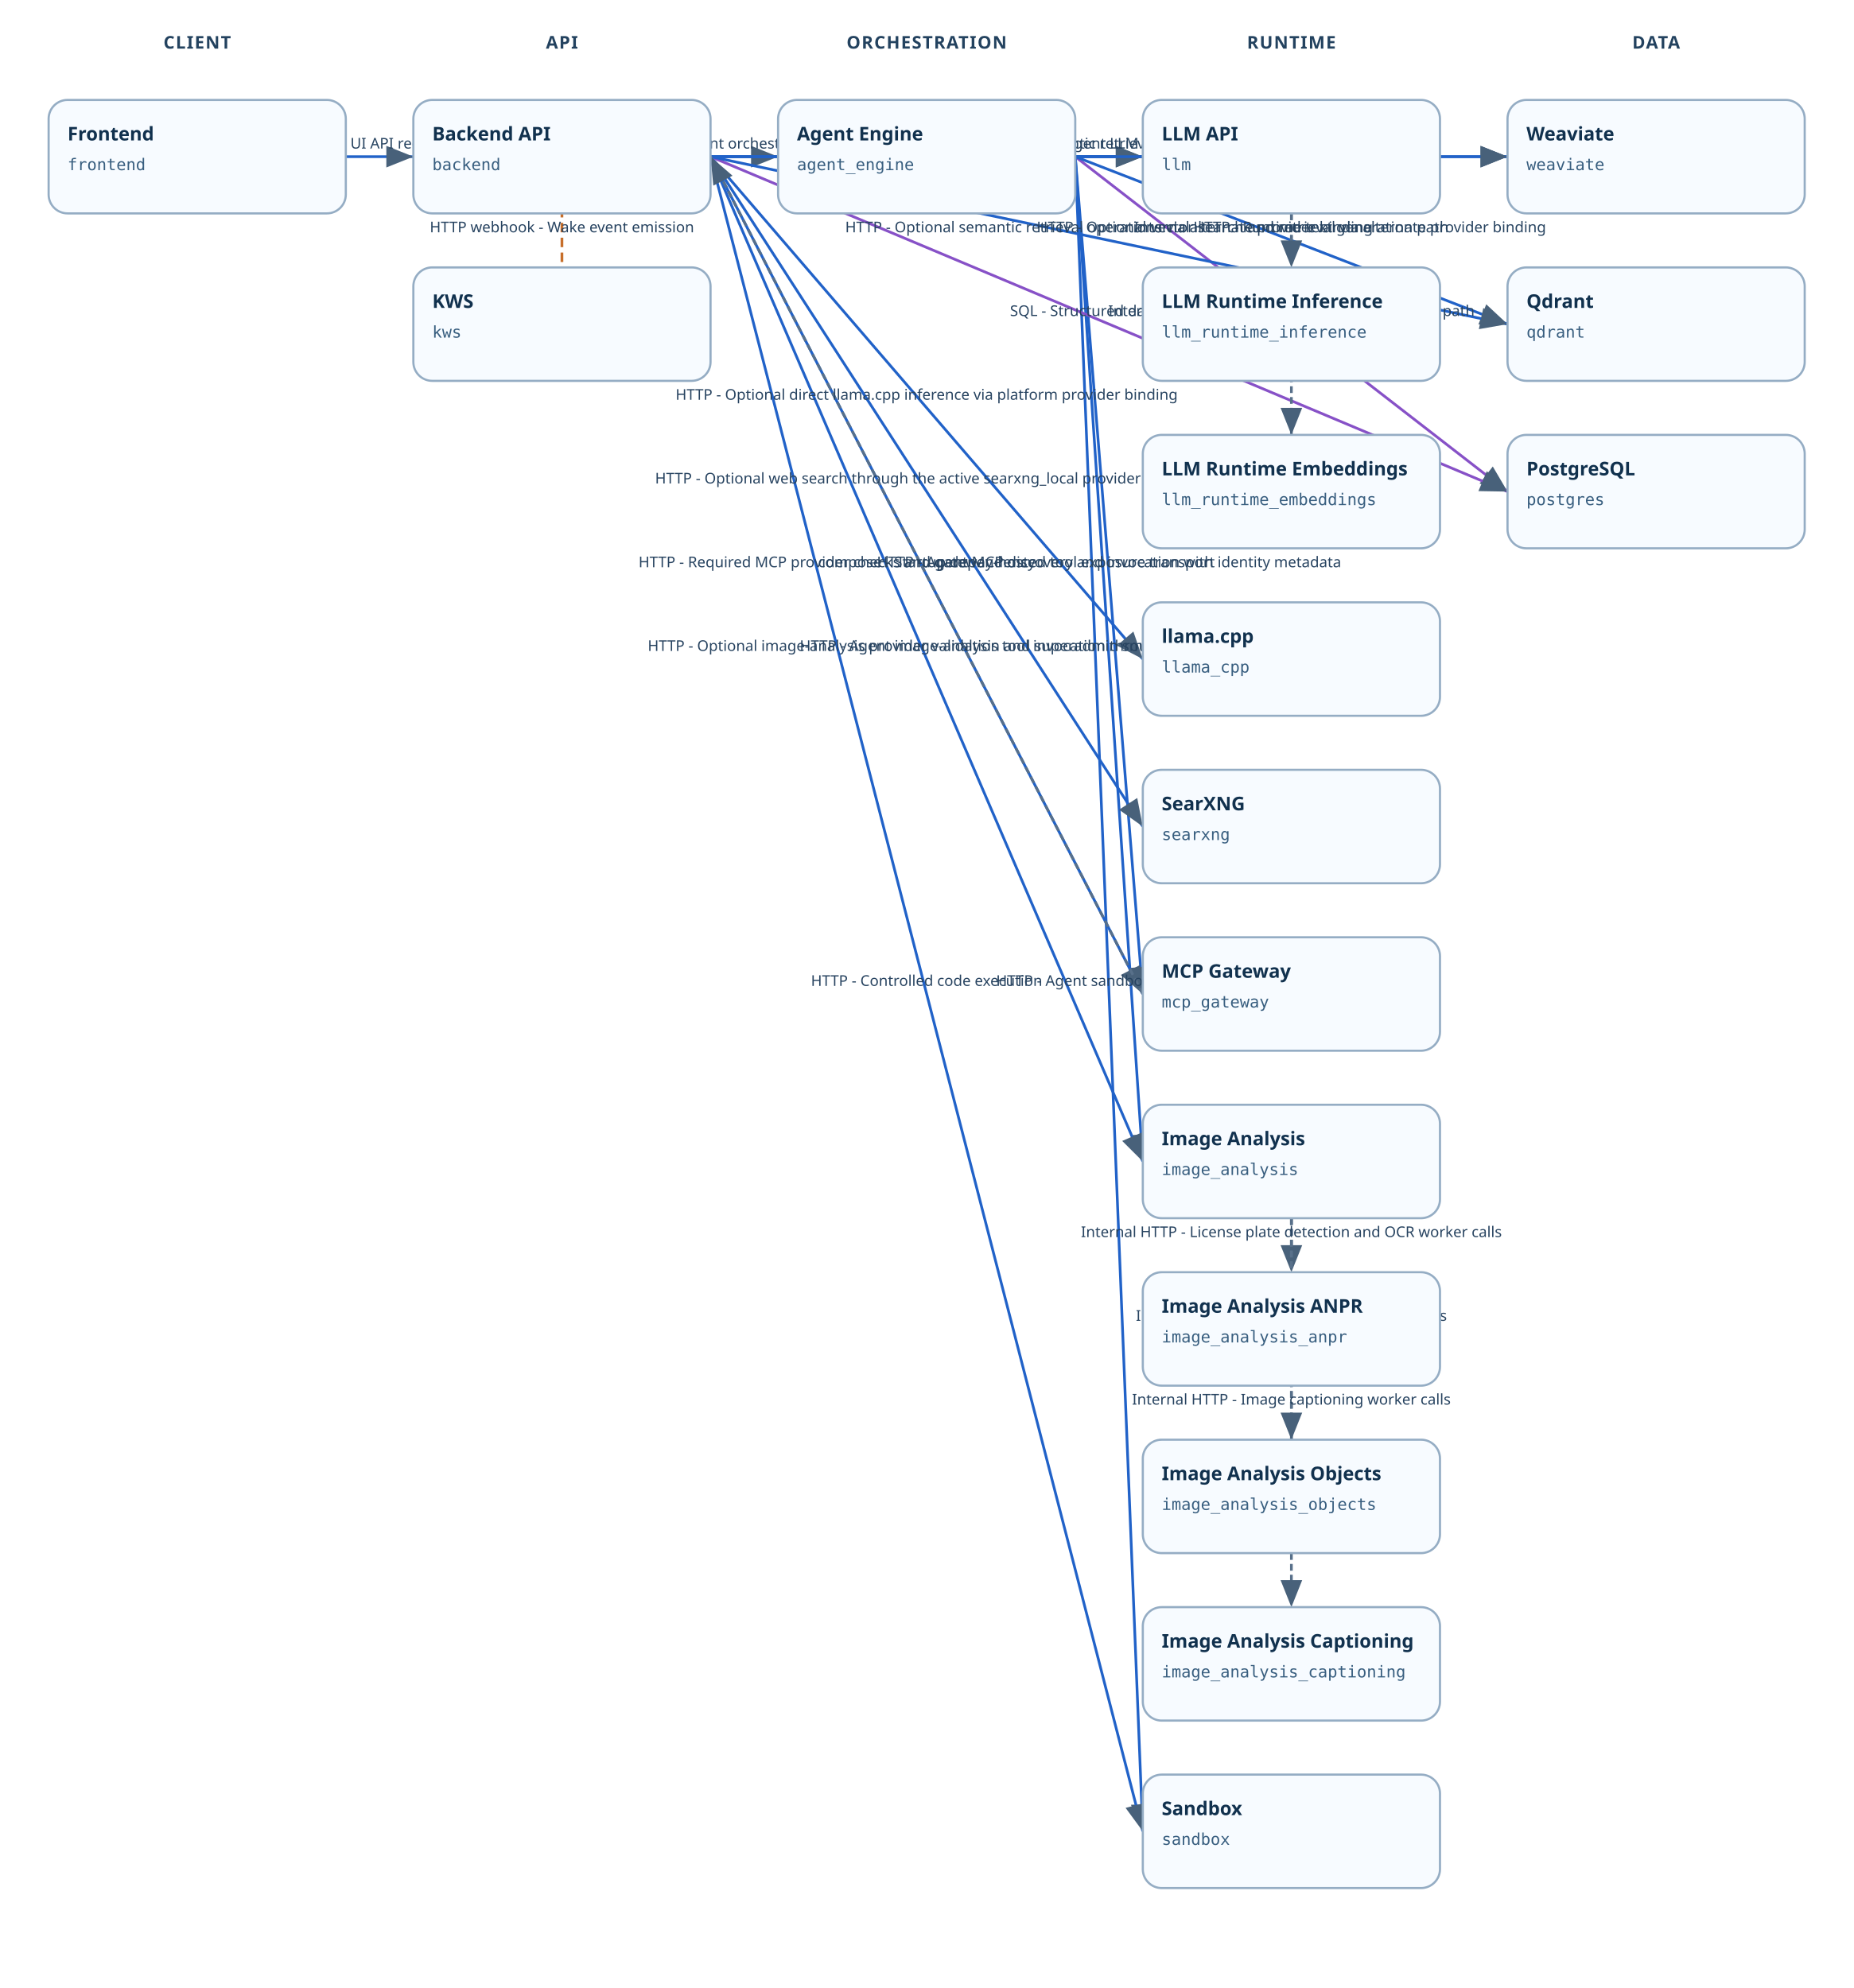
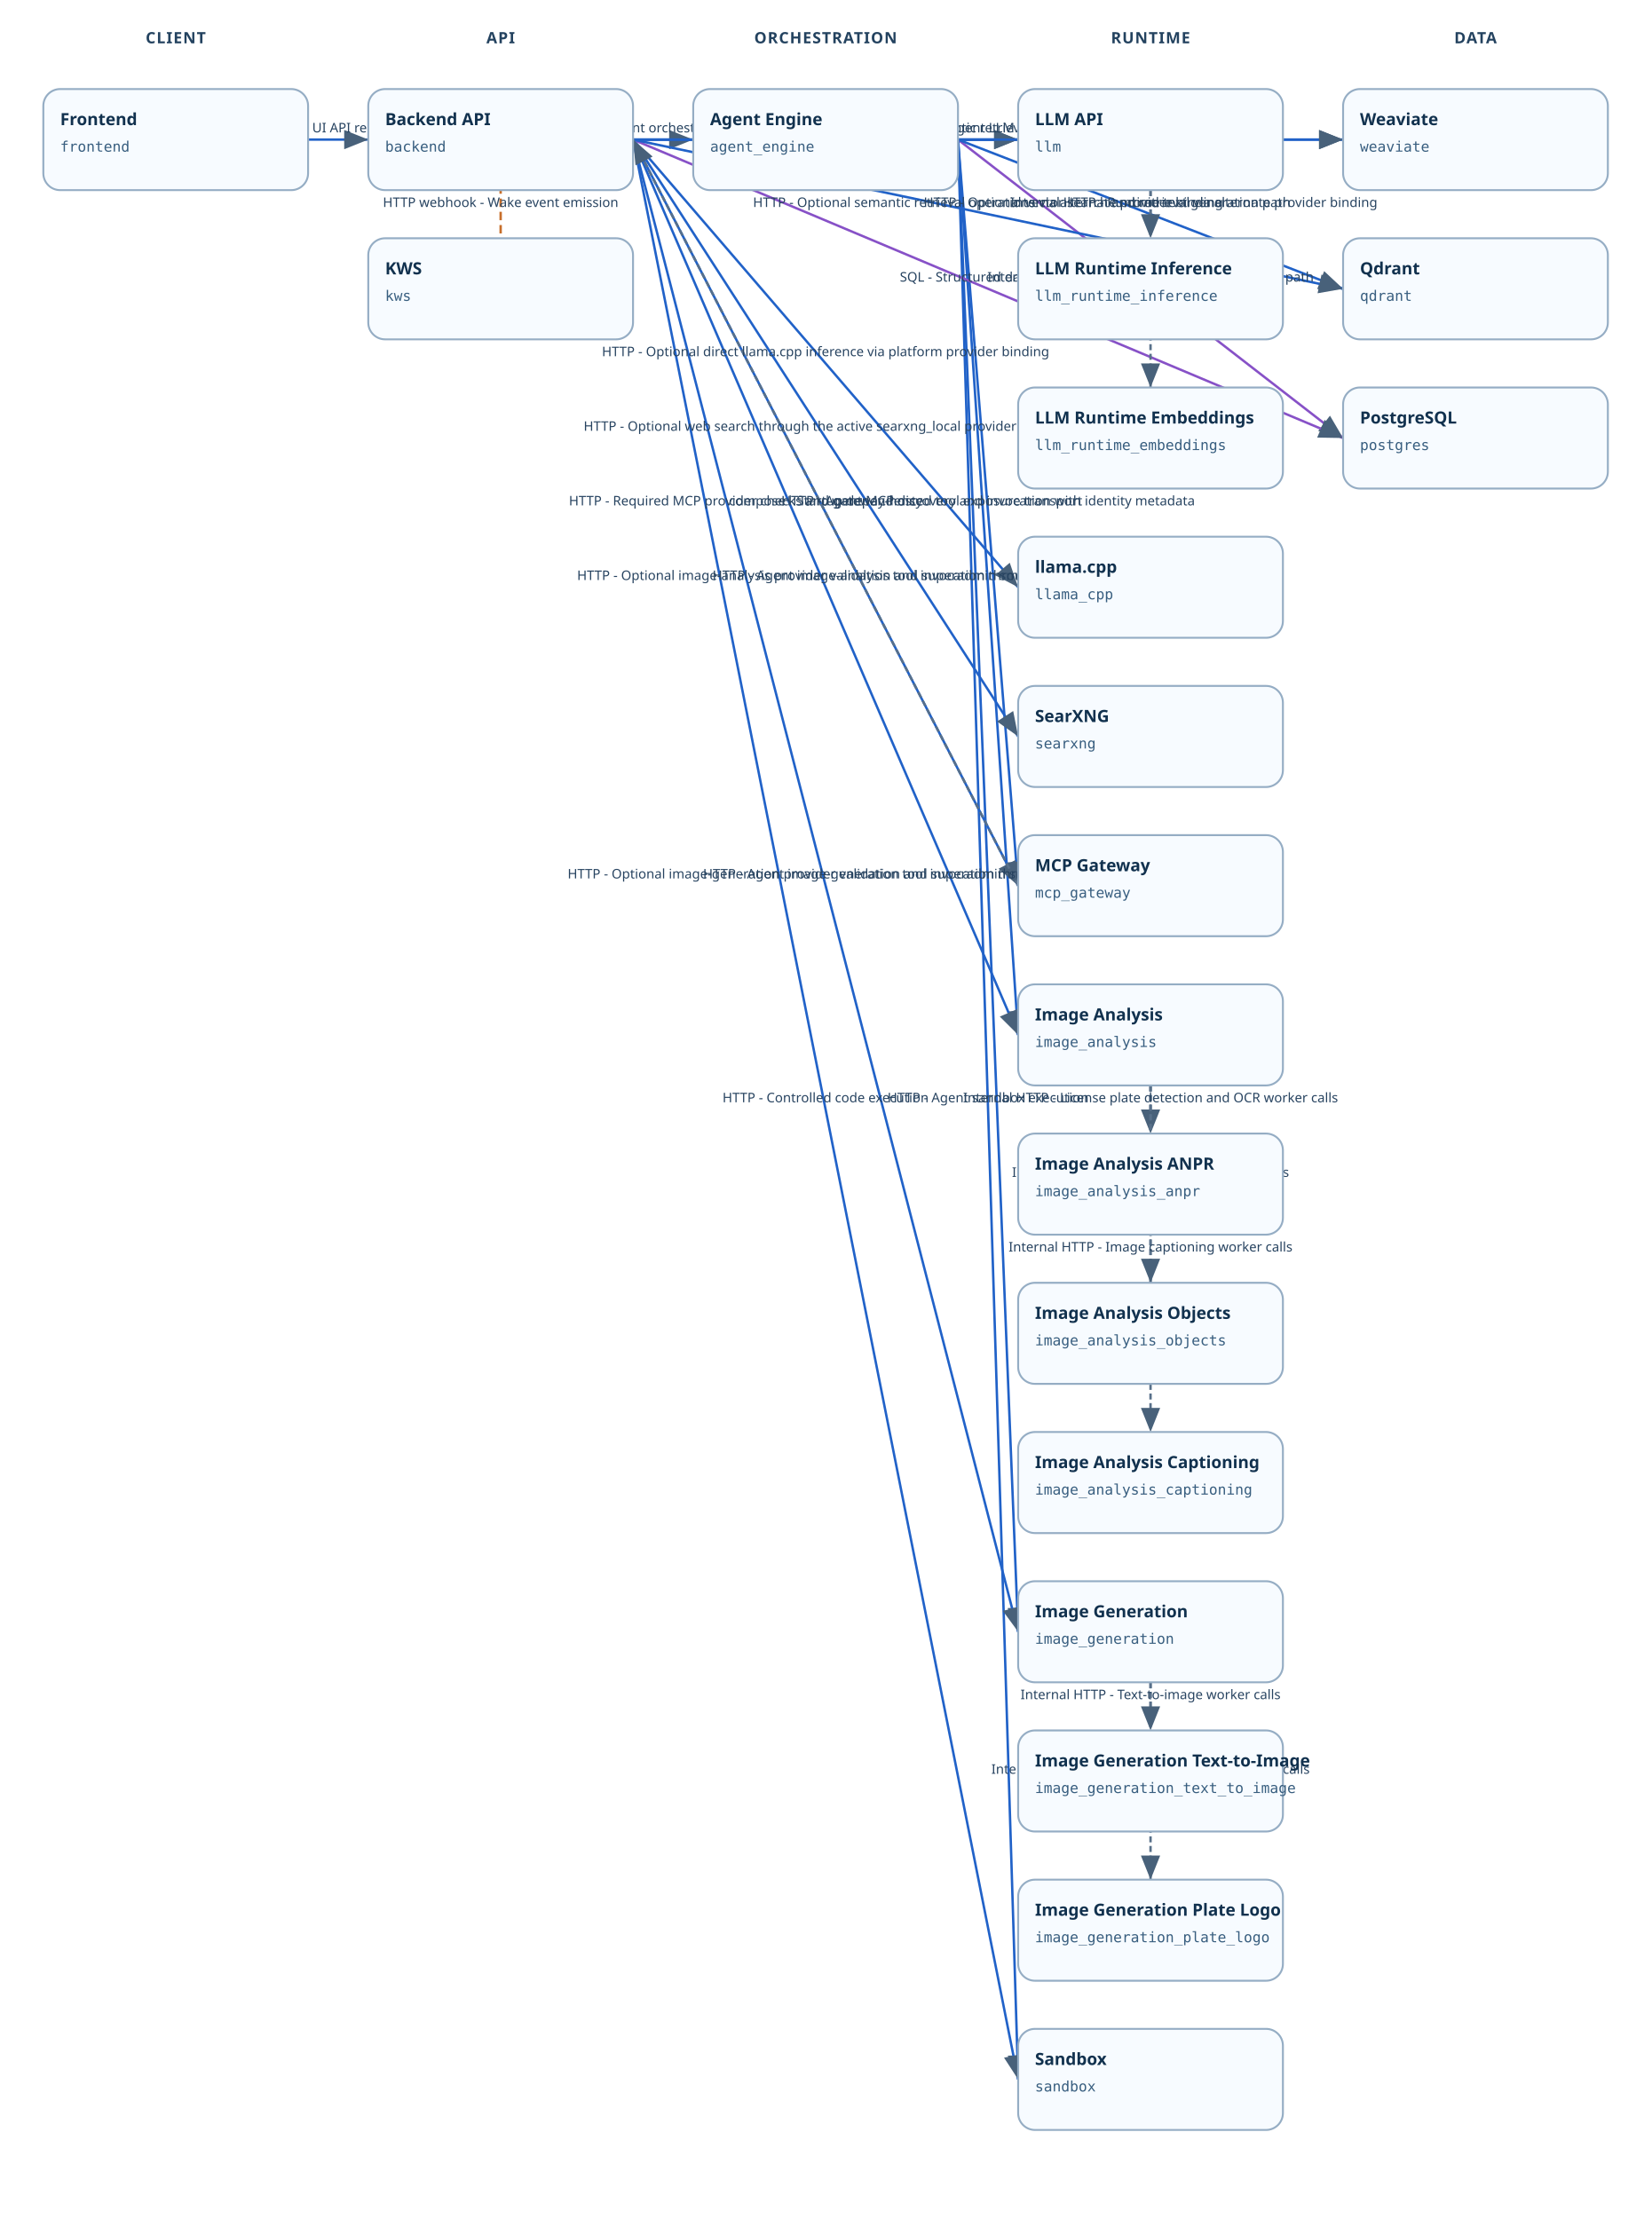
- <svg xmlns="http://www.w3.org/2000/svg" class="architecture-svg" width="1372" height="1472" viewBox="0 0 1372 1472" role="img" aria-labelledby="architecture-title architecture-desc">
+ <svg xmlns="http://www.w3.org/2000/svg" class="architecture-svg" width="1372" height="1844" viewBox="0 0 1372 1844" role="img" aria-labelledby="architecture-title architecture-desc">
  <defs>
    <marker id="architecture-arrow" markerWidth="12" markerHeight="8" refX="10" refY="4" orient="auto" markerUnits="strokeWidth">
      <path d="M0,0 L10,4 L0,8 z" fill="#48617a" />
    </marker>
  </defs>
  <style>
.group-label { font: 700 13px 'IBM Plex Sans', sans-serif; fill: #23425f; letter-spacing: 0.06em; text-anchor: middle; }
.architecture-node rect { fill: #f7fbff; stroke: #95adc4; stroke-width: 1.6; }
.architecture-node .node-title { font: 700 14px 'IBM Plex Sans', sans-serif; fill: #11314e; }
.architecture-node .node-subtitle { font: 500 12px 'IBM Plex Mono', monospace; fill: #385e7f; }
.architecture-edge { stroke-width: 2; stroke: #48617a; }
.architecture-edge-http { stroke: #2162c8; }
.architecture-edge-db { stroke: #8751c7; }
.architecture-edge-event { stroke: #c76e2a; stroke-dasharray: 7 4; }
.architecture-edge-internal { stroke: #58708a; stroke-dasharray: 5 3; }
.edge-label { font: 500 11px 'IBM Plex Sans', sans-serif; fill: #274360; text-anchor: middle; }
</style>
  <text class="group-label" x="146" y="36">CLIENT</text>
  <text class="group-label" x="416" y="36">API</text>
  <text class="group-label" x="686" y="36">ORCHESTRATION</text>
  <text class="group-label" x="956" y="36">RUNTIME</text>
  <text class="group-label" x="1226" y="36">DATA</text>
  <g id="architecture-edges">
    <line id="edge-agent_engine-image_analysis" class="architecture-edge architecture-edge-http" x1="796" y1="116" x2="846" y2="860" marker-end="url(#architecture-arrow)" />
+     <line id="edge-agent_engine-image_generation" class="architecture-edge architecture-edge-http" x1="796" y1="116" x2="846" y2="1356" marker-end="url(#architecture-arrow)" />
    <line id="edge-agent_engine-llm" class="architecture-edge architecture-edge-http" x1="796" y1="116" x2="846" y2="116" marker-end="url(#architecture-arrow)" />
    <line id="edge-agent_engine-mcp_gateway" class="architecture-edge architecture-edge-http" x1="796" y1="116" x2="846" y2="736" marker-end="url(#architecture-arrow)" />
    <line id="edge-agent_engine-postgres" class="architecture-edge architecture-edge-db" x1="796" y1="116" x2="1116" y2="364" marker-end="url(#architecture-arrow)" />
    <line id="edge-agent_engine-qdrant" class="architecture-edge architecture-edge-http" x1="796" y1="116" x2="1116" y2="240" marker-end="url(#architecture-arrow)" />
-     <line id="edge-agent_engine-sandbox" class="architecture-edge architecture-edge-http" x1="796" y1="116" x2="846" y2="1356" marker-end="url(#architecture-arrow)" />
+     <line id="edge-agent_engine-sandbox" class="architecture-edge architecture-edge-http" x1="796" y1="116" x2="846" y2="1728" marker-end="url(#architecture-arrow)" />
    <line id="edge-agent_engine-weaviate" class="architecture-edge architecture-edge-http" x1="796" y1="116" x2="1116" y2="116" marker-end="url(#architecture-arrow)" />
    <line id="edge-backend-agent_engine" class="architecture-edge architecture-edge-http" x1="526" y1="116" x2="576" y2="116" marker-end="url(#architecture-arrow)" />
    <line id="edge-backend-image_analysis" class="architecture-edge architecture-edge-http" x1="526" y1="116" x2="846" y2="860" marker-end="url(#architecture-arrow)" />
+     <line id="edge-backend-image_generation" class="architecture-edge architecture-edge-http" x1="526" y1="116" x2="846" y2="1356" marker-end="url(#architecture-arrow)" />
    <line id="edge-backend-llama_cpp" class="architecture-edge architecture-edge-http" x1="526" y1="116" x2="846" y2="488" marker-end="url(#architecture-arrow)" />
    <line id="edge-backend-llm" class="architecture-edge architecture-edge-http" x1="526" y1="116" x2="846" y2="116" marker-end="url(#architecture-arrow)" />
    <line id="edge-backend-mcp_gateway" class="architecture-edge architecture-edge-http" x1="526" y1="116" x2="846" y2="736" marker-end="url(#architecture-arrow)" />
    <line id="edge-backend-postgres" class="architecture-edge architecture-edge-db" x1="526" y1="116" x2="1116" y2="364" marker-end="url(#architecture-arrow)" />
    <line id="edge-backend-qdrant" class="architecture-edge architecture-edge-http" x1="526" y1="116" x2="1116" y2="240" marker-end="url(#architecture-arrow)" />
-     <line id="edge-backend-sandbox" class="architecture-edge architecture-edge-http" x1="526" y1="116" x2="846" y2="1356" marker-end="url(#architecture-arrow)" />
+     <line id="edge-backend-sandbox" class="architecture-edge architecture-edge-http" x1="526" y1="116" x2="846" y2="1728" marker-end="url(#architecture-arrow)" />
    <line id="edge-backend-searxng" class="architecture-edge architecture-edge-http" x1="526" y1="116" x2="846" y2="612" marker-end="url(#architecture-arrow)" />
    <line id="edge-backend-weaviate" class="architecture-edge architecture-edge-http" x1="526" y1="116" x2="1116" y2="116" marker-end="url(#architecture-arrow)" />
    <line id="edge-frontend-backend" class="architecture-edge architecture-edge-http" x1="256" y1="116" x2="306" y2="116" marker-end="url(#architecture-arrow)" />
    <line id="edge-image_analysis-image_analysis_anpr" class="architecture-edge architecture-edge-internal" x1="956" y1="902" x2="956" y2="942" marker-end="url(#architecture-arrow)" />
    <line id="edge-image_analysis-image_analysis_captioning" class="architecture-edge architecture-edge-internal" x1="956" y1="902" x2="956" y2="1190" marker-end="url(#architecture-arrow)" />
    <line id="edge-image_analysis-image_analysis_objects" class="architecture-edge architecture-edge-internal" x1="956" y1="902" x2="956" y2="1066" marker-end="url(#architecture-arrow)" />
+     <line id="edge-image_generation-image_generation_plate_logo" class="architecture-edge architecture-edge-internal" x1="956" y1="1398" x2="956" y2="1562" marker-end="url(#architecture-arrow)" />
+     <line id="edge-image_generation-image_generation_text_to_image" class="architecture-edge architecture-edge-internal" x1="956" y1="1398" x2="956" y2="1438" marker-end="url(#architecture-arrow)" />
    <line id="edge-kws-backend" class="architecture-edge architecture-edge-event" x1="416" y1="282" x2="416" y2="74" marker-end="url(#architecture-arrow)" />
    <line id="edge-llm-llm_runtime_embeddings" class="architecture-edge architecture-edge-internal" x1="956" y1="158" x2="956" y2="322" marker-end="url(#architecture-arrow)" />
    <line id="edge-llm-llm_runtime_inference" class="architecture-edge architecture-edge-internal" x1="956" y1="158" x2="956" y2="198" marker-end="url(#architecture-arrow)" />
    <line id="edge-mcp_gateway-backend" class="architecture-edge architecture-edge-internal" x1="846" y1="736" x2="526" y2="116" marker-end="url(#architecture-arrow)" />
  </g>
  <g id="architecture-edge-labels">
    <text class="edge-label" x="821" y="482">HTTP - Agent image-analysis tool invocation through resolved platform runtime bindings</text>
+     <text class="edge-label" x="821" y="730">HTTP - Agent image-generation tool invocation through resolved platform runtime bindings</text>
    <text class="edge-label" x="821" y="110">HTTP - Agent LLM requests</text>
    <text class="edge-label" x="821" y="420">HTTP - Agent MCP discovery and invocation with identity metadata</text>
    <text class="edge-label" x="956" y="234">SQL - Agent structured persistence</text>
    <text class="edge-label" x="956" y="172">HTTP - Optional vector search and retrieval via alternate provider binding</text>
-     <text class="edge-label" x="821" y="730">HTTP - Agent sandbox execution</text>
+     <text class="edge-label" x="821" y="916">HTTP - Agent sandbox execution</text>
    <text class="edge-label" x="956" y="110">HTTP - Vector search and retrieval</text>
    <text class="edge-label" x="551" y="110">HTTP - Agent orchestration calls</text>
    <text class="edge-label" x="686" y="482">HTTP - Optional image-analysis provider validation and superadmin smoke tests</text>
+     <text class="edge-label" x="686" y="730">HTTP - Optional image-generation provider validation and superadmin smoke tests</text>
    <text class="edge-label" x="686" y="296">HTTP - Optional direct llama.cpp inference via platform provider binding</text>
    <text class="edge-label" x="686" y="110">HTTP - Model inference and discovery</text>
    <text class="edge-label" x="686" y="420">HTTP - Required MCP provider checks and gateway-hosted tool exposure transport</text>
    <text class="edge-label" x="821" y="234">SQL - Structured data access</text>
    <text class="edge-label" x="821" y="172">HTTP - Optional semantic retrieval operations via alternate provider binding</text>
-     <text class="edge-label" x="686" y="730">HTTP - Controlled code execution</text>
+     <text class="edge-label" x="686" y="916">HTTP - Controlled code execution</text>
    <text class="edge-label" x="686" y="358">HTTP - Optional web search through the active searxng_local provider binding</text>
    <text class="edge-label" x="821" y="110">HTTP - Semantic retrieval operations</text>
    <text class="edge-label" x="281" y="110">HTTP - UI API requests</text>
    <text class="edge-label" x="956" y="916">Internal HTTP - License plate detection and OCR worker calls</text>
    <text class="edge-label" x="956" y="1040">Internal HTTP - Image captioning worker calls</text>
    <text class="edge-label" x="956" y="978">Internal HTTP - Object detection worker calls</text>
+     <text class="edge-label" x="956" y="1474">Internal HTTP - Plate logo replacement worker calls</text>
+     <text class="edge-label" x="956" y="1412">Internal HTTP - Text-to-image worker calls</text>
    <text class="edge-label" x="416" y="172">HTTP webhook - Wake event emission</text>
    <text class="edge-label" x="956" y="234">Internal HTTP - Runtime embeddings execution path</text>
    <text class="edge-label" x="956" y="172">Internal HTTP - Runtime text generation path</text>
    <text class="edge-label" x="686" y="420">compose - Startup dependency</text>
  </g>
  <g id="architecture-nodes">
    <g id="node-frontend" class="architecture-node architecture-node-frontend architecture-group-client" data-container="frontend">
      <rect x="36" y="74" width="220" height="84" rx="14" ry="14" />
      <text class="node-title" x="50" y="104">Frontend</text>
      <text class="node-subtitle" x="50" y="126">frontend</text>
    </g>
    <g id="node-backend" class="architecture-node architecture-node-backend architecture-group-api" data-container="backend">
      <rect x="306" y="74" width="220" height="84" rx="14" ry="14" />
      <text class="node-title" x="320" y="104">Backend API</text>
      <text class="node-subtitle" x="320" y="126">backend</text>
    </g>
    <g id="node-kws" class="architecture-node architecture-node-kws architecture-group-api" data-container="kws">
      <rect x="306" y="198" width="220" height="84" rx="14" ry="14" />
      <text class="node-title" x="320" y="228">KWS</text>
      <text class="node-subtitle" x="320" y="250">kws</text>
    </g>
    <g id="node-agent_engine" class="architecture-node architecture-node-agent_engine architecture-group-orchestration" data-container="agent_engine">
      <rect x="576" y="74" width="220" height="84" rx="14" ry="14" />
      <text class="node-title" x="590" y="104">Agent Engine</text>
      <text class="node-subtitle" x="590" y="126">agent_engine</text>
    </g>
    <g id="node-llm" class="architecture-node architecture-node-llm architecture-group-runtime" data-container="llm">
      <rect x="846" y="74" width="220" height="84" rx="14" ry="14" />
      <text class="node-title" x="860" y="104">LLM API</text>
      <text class="node-subtitle" x="860" y="126">llm</text>
    </g>
    <g id="node-llm_runtime_inference" class="architecture-node architecture-node-llm_runtime_inference architecture-group-runtime" data-container="llm_runtime_inference">
      <rect x="846" y="198" width="220" height="84" rx="14" ry="14" />
      <text class="node-title" x="860" y="228">LLM Runtime Inference</text>
      <text class="node-subtitle" x="860" y="250">llm_runtime_inference</text>
    </g>
    <g id="node-llm_runtime_embeddings" class="architecture-node architecture-node-llm_runtime_embeddings architecture-group-runtime" data-container="llm_runtime_embeddings">
      <rect x="846" y="322" width="220" height="84" rx="14" ry="14" />
      <text class="node-title" x="860" y="352">LLM Runtime Embeddings</text>
      <text class="node-subtitle" x="860" y="374">llm_runtime_embeddings</text>
    </g>
    <g id="node-llama_cpp" class="architecture-node architecture-node-llama_cpp architecture-group-runtime" data-container="llama_cpp">
      <rect x="846" y="446" width="220" height="84" rx="14" ry="14" />
      <text class="node-title" x="860" y="476">llama.cpp</text>
      <text class="node-subtitle" x="860" y="498">llama_cpp</text>
    </g>
    <g id="node-searxng" class="architecture-node architecture-node-searxng architecture-group-runtime" data-container="searxng">
      <rect x="846" y="570" width="220" height="84" rx="14" ry="14" />
      <text class="node-title" x="860" y="600">SearXNG</text>
      <text class="node-subtitle" x="860" y="622">searxng</text>
    </g>
    <g id="node-mcp_gateway" class="architecture-node architecture-node-mcp_gateway architecture-group-runtime" data-container="mcp_gateway">
      <rect x="846" y="694" width="220" height="84" rx="14" ry="14" />
      <text class="node-title" x="860" y="724">MCP Gateway</text>
      <text class="node-subtitle" x="860" y="746">mcp_gateway</text>
    </g>
    <g id="node-image_analysis" class="architecture-node architecture-node-image_analysis architecture-group-runtime" data-container="image_analysis">
      <rect x="846" y="818" width="220" height="84" rx="14" ry="14" />
      <text class="node-title" x="860" y="848">Image Analysis</text>
      <text class="node-subtitle" x="860" y="870">image_analysis</text>
    </g>
    <g id="node-image_analysis_anpr" class="architecture-node architecture-node-image_analysis_anpr architecture-group-runtime" data-container="image_analysis_anpr">
      <rect x="846" y="942" width="220" height="84" rx="14" ry="14" />
      <text class="node-title" x="860" y="972">Image Analysis ANPR</text>
      <text class="node-subtitle" x="860" y="994">image_analysis_anpr</text>
    </g>
    <g id="node-image_analysis_objects" class="architecture-node architecture-node-image_analysis_objects architecture-group-runtime" data-container="image_analysis_objects">
      <rect x="846" y="1066" width="220" height="84" rx="14" ry="14" />
      <text class="node-title" x="860" y="1096">Image Analysis Objects</text>
      <text class="node-subtitle" x="860" y="1118">image_analysis_objects</text>
    </g>
    <g id="node-image_analysis_captioning" class="architecture-node architecture-node-image_analysis_captioning architecture-group-runtime" data-container="image_analysis_captioning">
      <rect x="846" y="1190" width="220" height="84" rx="14" ry="14" />
      <text class="node-title" x="860" y="1220">Image Analysis Captioning</text>
      <text class="node-subtitle" x="860" y="1242">image_analysis_captioning</text>
    </g>
+     <g id="node-image_generation" class="architecture-node architecture-node-image_generation architecture-group-runtime" data-container="image_generation">
+       <rect x="846" y="1314" width="220" height="84" rx="14" ry="14" />
+       <text class="node-title" x="860" y="1344">Image Generation</text>
+       <text class="node-subtitle" x="860" y="1366">image_generation</text>
+     </g>
+     <g id="node-image_generation_text_to_image" class="architecture-node architecture-node-image_generation_text_to_image architecture-group-runtime" data-container="image_generation_text_to_image">
+       <rect x="846" y="1438" width="220" height="84" rx="14" ry="14" />
+       <text class="node-title" x="860" y="1468">Image Generation Text-to-Image</text>
+       <text class="node-subtitle" x="860" y="1490">image_generation_text_to_image</text>
+     </g>
+     <g id="node-image_generation_plate_logo" class="architecture-node architecture-node-image_generation_plate_logo architecture-group-runtime" data-container="image_generation_plate_logo">
+       <rect x="846" y="1562" width="220" height="84" rx="14" ry="14" />
+       <text class="node-title" x="860" y="1592">Image Generation Plate Logo</text>
+       <text class="node-subtitle" x="860" y="1614">image_generation_plate_logo</text>
+     </g>
    <g id="node-sandbox" class="architecture-node architecture-node-sandbox architecture-group-runtime" data-container="sandbox">
-       <rect x="846" y="1314" width="220" height="84" rx="14" ry="14" />
-       <text class="node-title" x="860" y="1344">Sandbox</text>
-       <text class="node-subtitle" x="860" y="1366">sandbox</text>
+       <rect x="846" y="1686" width="220" height="84" rx="14" ry="14" />
+       <text class="node-title" x="860" y="1716">Sandbox</text>
+       <text class="node-subtitle" x="860" y="1738">sandbox</text>
    </g>
    <g id="node-weaviate" class="architecture-node architecture-node-weaviate architecture-group-data" data-container="weaviate">
      <rect x="1116" y="74" width="220" height="84" rx="14" ry="14" />
      <text class="node-title" x="1130" y="104">Weaviate</text>
      <text class="node-subtitle" x="1130" y="126">weaviate</text>
    </g>
    <g id="node-qdrant" class="architecture-node architecture-node-qdrant architecture-group-data" data-container="qdrant">
      <rect x="1116" y="198" width="220" height="84" rx="14" ry="14" />
      <text class="node-title" x="1130" y="228">Qdrant</text>
      <text class="node-subtitle" x="1130" y="250">qdrant</text>
    </g>
    <g id="node-postgres" class="architecture-node architecture-node-postgres architecture-group-data" data-container="postgres">
      <rect x="1116" y="322" width="220" height="84" rx="14" ry="14" />
      <text class="node-title" x="1130" y="352">PostgreSQL</text>
      <text class="node-subtitle" x="1130" y="374">postgres</text>
    </g>
  </g>
</svg>
